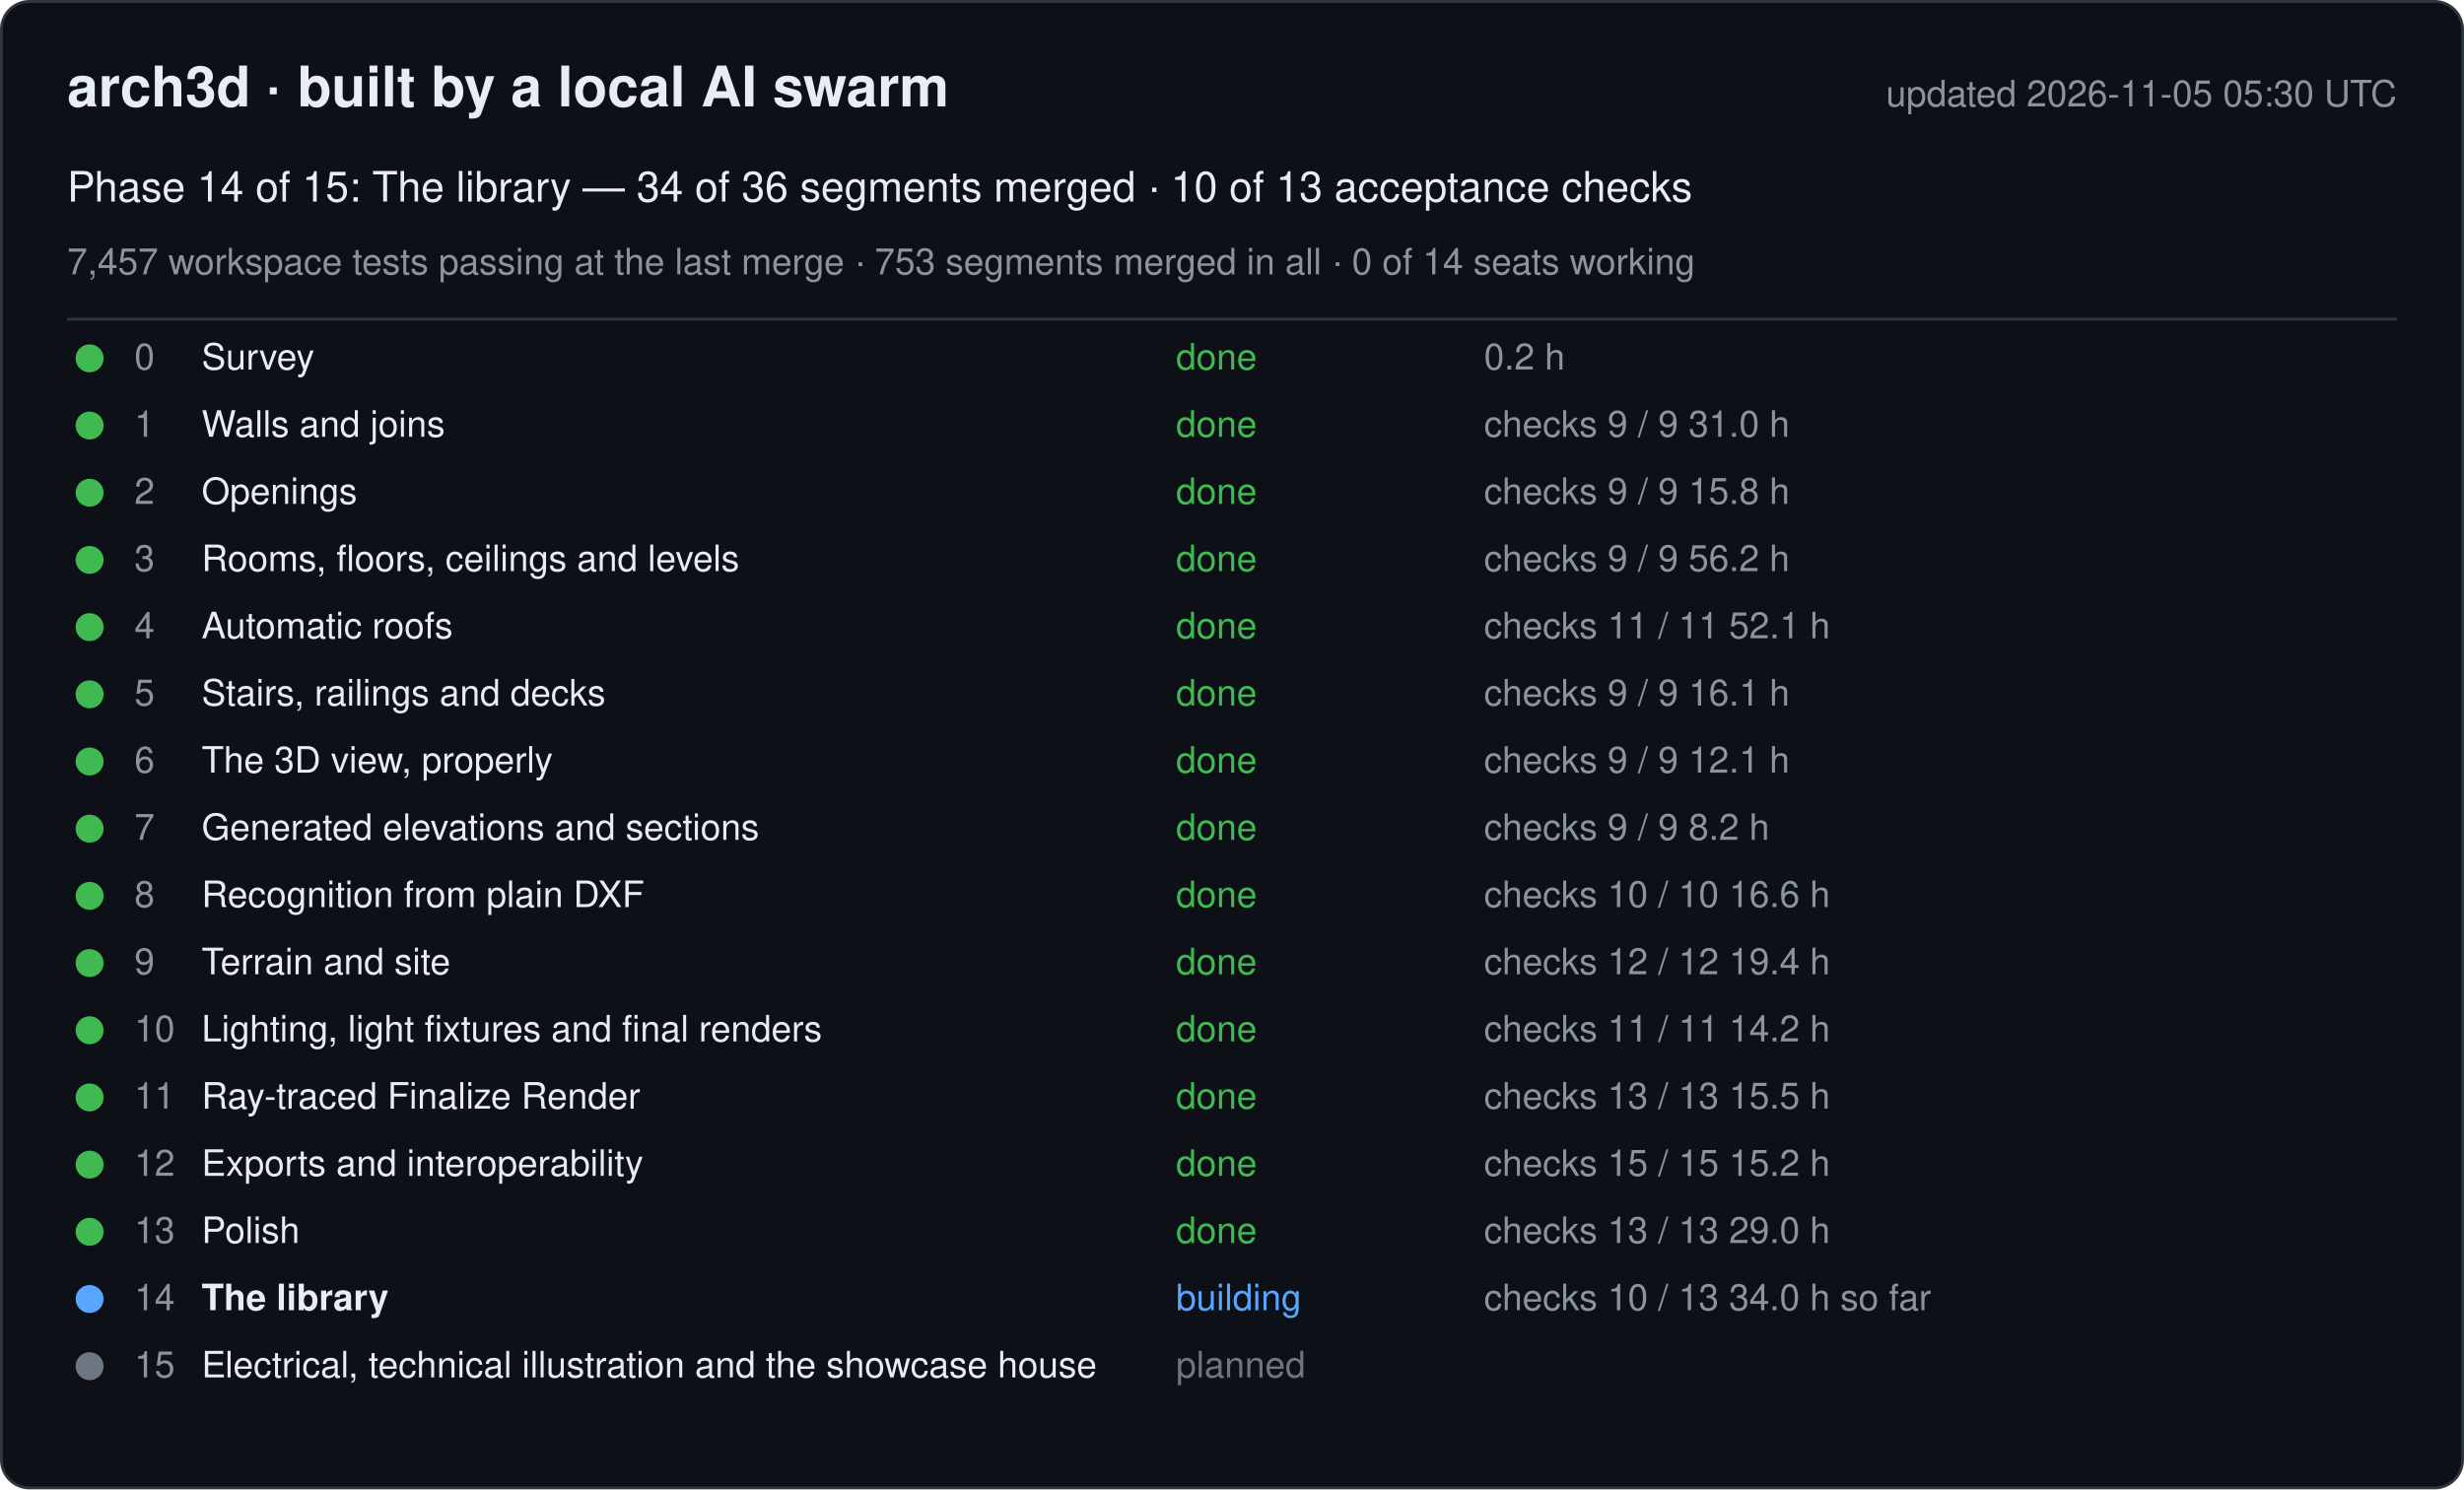
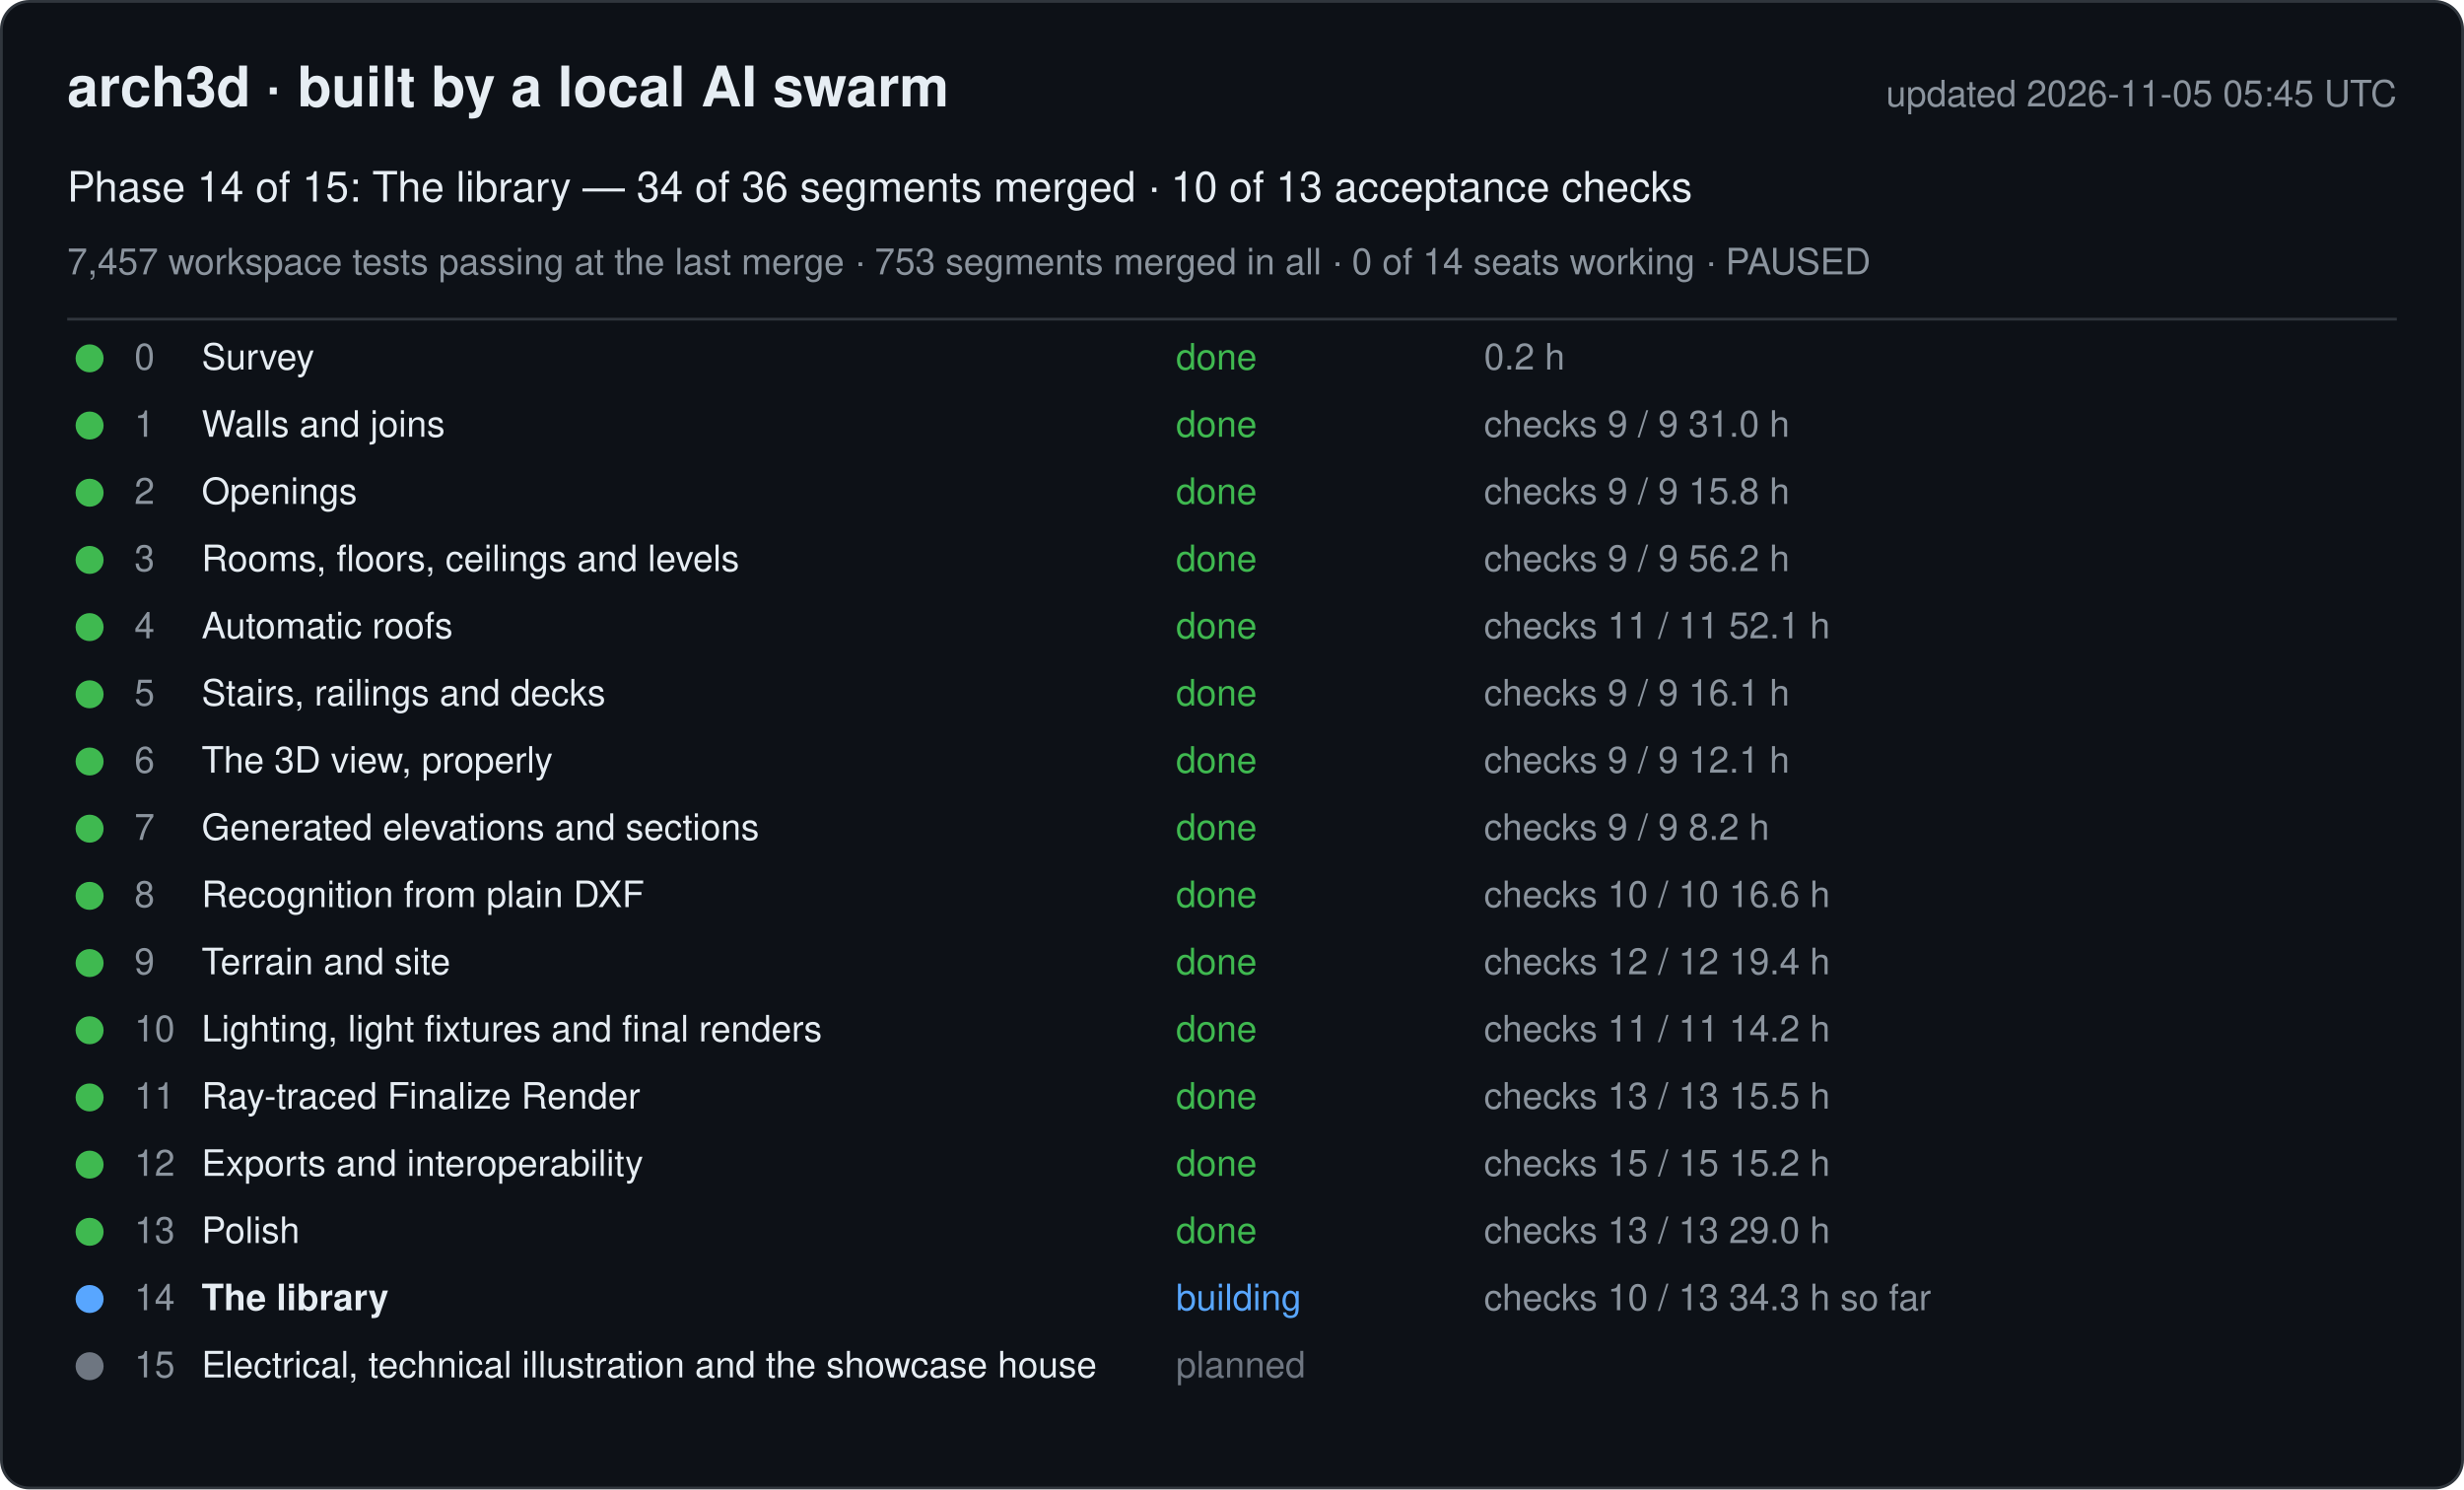
<svg xmlns="http://www.w3.org/2000/svg" width="880" height="532" viewBox="0 0 880 532" font-family="-apple-system, Segoe UI, Helvetica, Arial, sans-serif">
  <rect x="0.5" y="0.5" width="879" height="531" rx="10" fill="#0d1117" stroke="#30363d" />
  <text x="24" y="38" font-size="20" font-weight="600" fill="#e6edf3">arch3d · built by a local AI swarm</text>
-   <text x="856" y="38" font-size="13" fill="#8b949e" text-anchor="end">updated 2026-11-05 05:30 UTC</text>
+   <text x="856" y="38" font-size="13" fill="#8b949e" text-anchor="end">updated 2026-11-05 05:45 UTC</text>
  <text x="24" y="72" font-size="15" fill="#e6edf3">Phase 14 of 15: The library — 34 of 36 segments merged · 10 of 13 acceptance checks</text>
-   <text x="24" y="98" font-size="13" fill="#8b949e">7,457 workspace tests passing at the last merge · 753 segments merged in all · 0 of 14 seats working</text>
+   <text x="24" y="98" font-size="13" fill="#8b949e">7,457 workspace tests passing at the last merge · 753 segments merged in all · 0 of 14 seats working · PAUSED</text>
  <line x1="24" y1="114" x2="856" y2="114" stroke="#30363d" />
  <g data-phase="0">
    <circle cx="32" cy="128" r="5" fill="#3fb950" />
    <text x="48" y="132" font-size="13" fill="#8b949e">0</text>
    <text x="72" y="132" font-size="13" fill="#e6edf3">Survey</text>
    <text x="420" y="132" font-size="13" fill="#3fb950">done</text>
    <text x="530" y="132" font-size="13" fill="#8b949e">0.2 h</text>
  </g>
  <g data-phase="1">
    <circle cx="32" cy="152" r="5" fill="#3fb950" />
    <text x="48" y="156" font-size="13" fill="#8b949e">1</text>
    <text x="72" y="156" font-size="13" fill="#e6edf3">Walls and joins</text>
    <text x="420" y="156" font-size="13" fill="#3fb950">done</text>
    <text x="530" y="156" font-size="13" fill="#8b949e">checks 9 / 9   31.0 h</text>
  </g>
  <g data-phase="2">
    <circle cx="32" cy="176" r="5" fill="#3fb950" />
    <text x="48" y="180" font-size="13" fill="#8b949e">2</text>
    <text x="72" y="180" font-size="13" fill="#e6edf3">Openings</text>
    <text x="420" y="180" font-size="13" fill="#3fb950">done</text>
    <text x="530" y="180" font-size="13" fill="#8b949e">checks 9 / 9   15.8 h</text>
  </g>
  <g data-phase="3">
    <circle cx="32" cy="200" r="5" fill="#3fb950" />
    <text x="48" y="204" font-size="13" fill="#8b949e">3</text>
    <text x="72" y="204" font-size="13" fill="#e6edf3">Rooms, floors, ceilings and levels</text>
    <text x="420" y="204" font-size="13" fill="#3fb950">done</text>
    <text x="530" y="204" font-size="13" fill="#8b949e">checks 9 / 9   56.2 h</text>
  </g>
  <g data-phase="4">
    <circle cx="32" cy="224" r="5" fill="#3fb950" />
    <text x="48" y="228" font-size="13" fill="#8b949e">4</text>
    <text x="72" y="228" font-size="13" fill="#e6edf3">Automatic roofs</text>
    <text x="420" y="228" font-size="13" fill="#3fb950">done</text>
    <text x="530" y="228" font-size="13" fill="#8b949e">checks 11 / 11   52.1 h</text>
  </g>
  <g data-phase="5">
    <circle cx="32" cy="248" r="5" fill="#3fb950" />
    <text x="48" y="252" font-size="13" fill="#8b949e">5</text>
    <text x="72" y="252" font-size="13" fill="#e6edf3">Stairs, railings and decks</text>
    <text x="420" y="252" font-size="13" fill="#3fb950">done</text>
    <text x="530" y="252" font-size="13" fill="#8b949e">checks 9 / 9   16.1 h</text>
  </g>
  <g data-phase="6">
    <circle cx="32" cy="272" r="5" fill="#3fb950" />
    <text x="48" y="276" font-size="13" fill="#8b949e">6</text>
    <text x="72" y="276" font-size="13" fill="#e6edf3">The 3D view, properly</text>
    <text x="420" y="276" font-size="13" fill="#3fb950">done</text>
    <text x="530" y="276" font-size="13" fill="#8b949e">checks 9 / 9   12.1 h</text>
  </g>
  <g data-phase="7">
    <circle cx="32" cy="296" r="5" fill="#3fb950" />
    <text x="48" y="300" font-size="13" fill="#8b949e">7</text>
    <text x="72" y="300" font-size="13" fill="#e6edf3">Generated elevations and sections</text>
    <text x="420" y="300" font-size="13" fill="#3fb950">done</text>
    <text x="530" y="300" font-size="13" fill="#8b949e">checks 9 / 9   8.2 h</text>
  </g>
  <g data-phase="8">
    <circle cx="32" cy="320" r="5" fill="#3fb950" />
    <text x="48" y="324" font-size="13" fill="#8b949e">8</text>
    <text x="72" y="324" font-size="13" fill="#e6edf3">Recognition from plain DXF</text>
    <text x="420" y="324" font-size="13" fill="#3fb950">done</text>
    <text x="530" y="324" font-size="13" fill="#8b949e">checks 10 / 10   16.6 h</text>
  </g>
  <g data-phase="9">
    <circle cx="32" cy="344" r="5" fill="#3fb950" />
    <text x="48" y="348" font-size="13" fill="#8b949e">9</text>
    <text x="72" y="348" font-size="13" fill="#e6edf3">Terrain and site</text>
    <text x="420" y="348" font-size="13" fill="#3fb950">done</text>
    <text x="530" y="348" font-size="13" fill="#8b949e">checks 12 / 12   19.4 h</text>
  </g>
  <g data-phase="10">
    <circle cx="32" cy="368" r="5" fill="#3fb950" />
    <text x="48" y="372" font-size="13" fill="#8b949e">10</text>
    <text x="72" y="372" font-size="13" fill="#e6edf3">Lighting, light fixtures and final renders</text>
    <text x="420" y="372" font-size="13" fill="#3fb950">done</text>
    <text x="530" y="372" font-size="13" fill="#8b949e">checks 11 / 11   14.2 h</text>
  </g>
  <g data-phase="11">
    <circle cx="32" cy="392" r="5" fill="#3fb950" />
    <text x="48" y="396" font-size="13" fill="#8b949e">11</text>
    <text x="72" y="396" font-size="13" fill="#e6edf3">Ray-traced Finalize Render</text>
    <text x="420" y="396" font-size="13" fill="#3fb950">done</text>
    <text x="530" y="396" font-size="13" fill="#8b949e">checks 13 / 13   15.5 h</text>
  </g>
  <g data-phase="12">
    <circle cx="32" cy="416" r="5" fill="#3fb950" />
    <text x="48" y="420" font-size="13" fill="#8b949e">12</text>
    <text x="72" y="420" font-size="13" fill="#e6edf3">Exports and interoperability</text>
    <text x="420" y="420" font-size="13" fill="#3fb950">done</text>
    <text x="530" y="420" font-size="13" fill="#8b949e">checks 15 / 15   15.2 h</text>
  </g>
  <g data-phase="13">
    <circle cx="32" cy="440" r="5" fill="#3fb950" />
    <text x="48" y="444" font-size="13" fill="#8b949e">13</text>
    <text x="72" y="444" font-size="13" fill="#e6edf3">Polish</text>
    <text x="420" y="444" font-size="13" fill="#3fb950">done</text>
    <text x="530" y="444" font-size="13" fill="#8b949e">checks 13 / 13   29.0 h</text>
  </g>
  <g data-phase="14">
    <circle cx="32" cy="464" r="5" fill="#58a6ff" />
    <text x="48" y="468" font-size="13" fill="#8b949e">14</text>
    <text x="72" y="468" font-size="13" fill="#e6edf3" font-weight="600">The library</text>
    <text x="420" y="468" font-size="13" fill="#58a6ff">building</text>
-     <text x="530" y="468" font-size="13" fill="#8b949e">checks 10 / 13   34.0 h so far</text>
+     <text x="530" y="468" font-size="13" fill="#8b949e">checks 10 / 13   34.3 h so far</text>
  </g>
  <g data-phase="15">
    <circle cx="32" cy="488" r="5" fill="#6e7681" />
    <text x="48" y="492" font-size="13" fill="#8b949e">15</text>
    <text x="72" y="492" font-size="13" fill="#e6edf3">Electrical, technical illustration and the showcase house</text>
    <text x="420" y="492" font-size="13" fill="#6e7681">planned</text>
    <text x="530" y="492" font-size="13" fill="#8b949e" />
  </g>
</svg>
